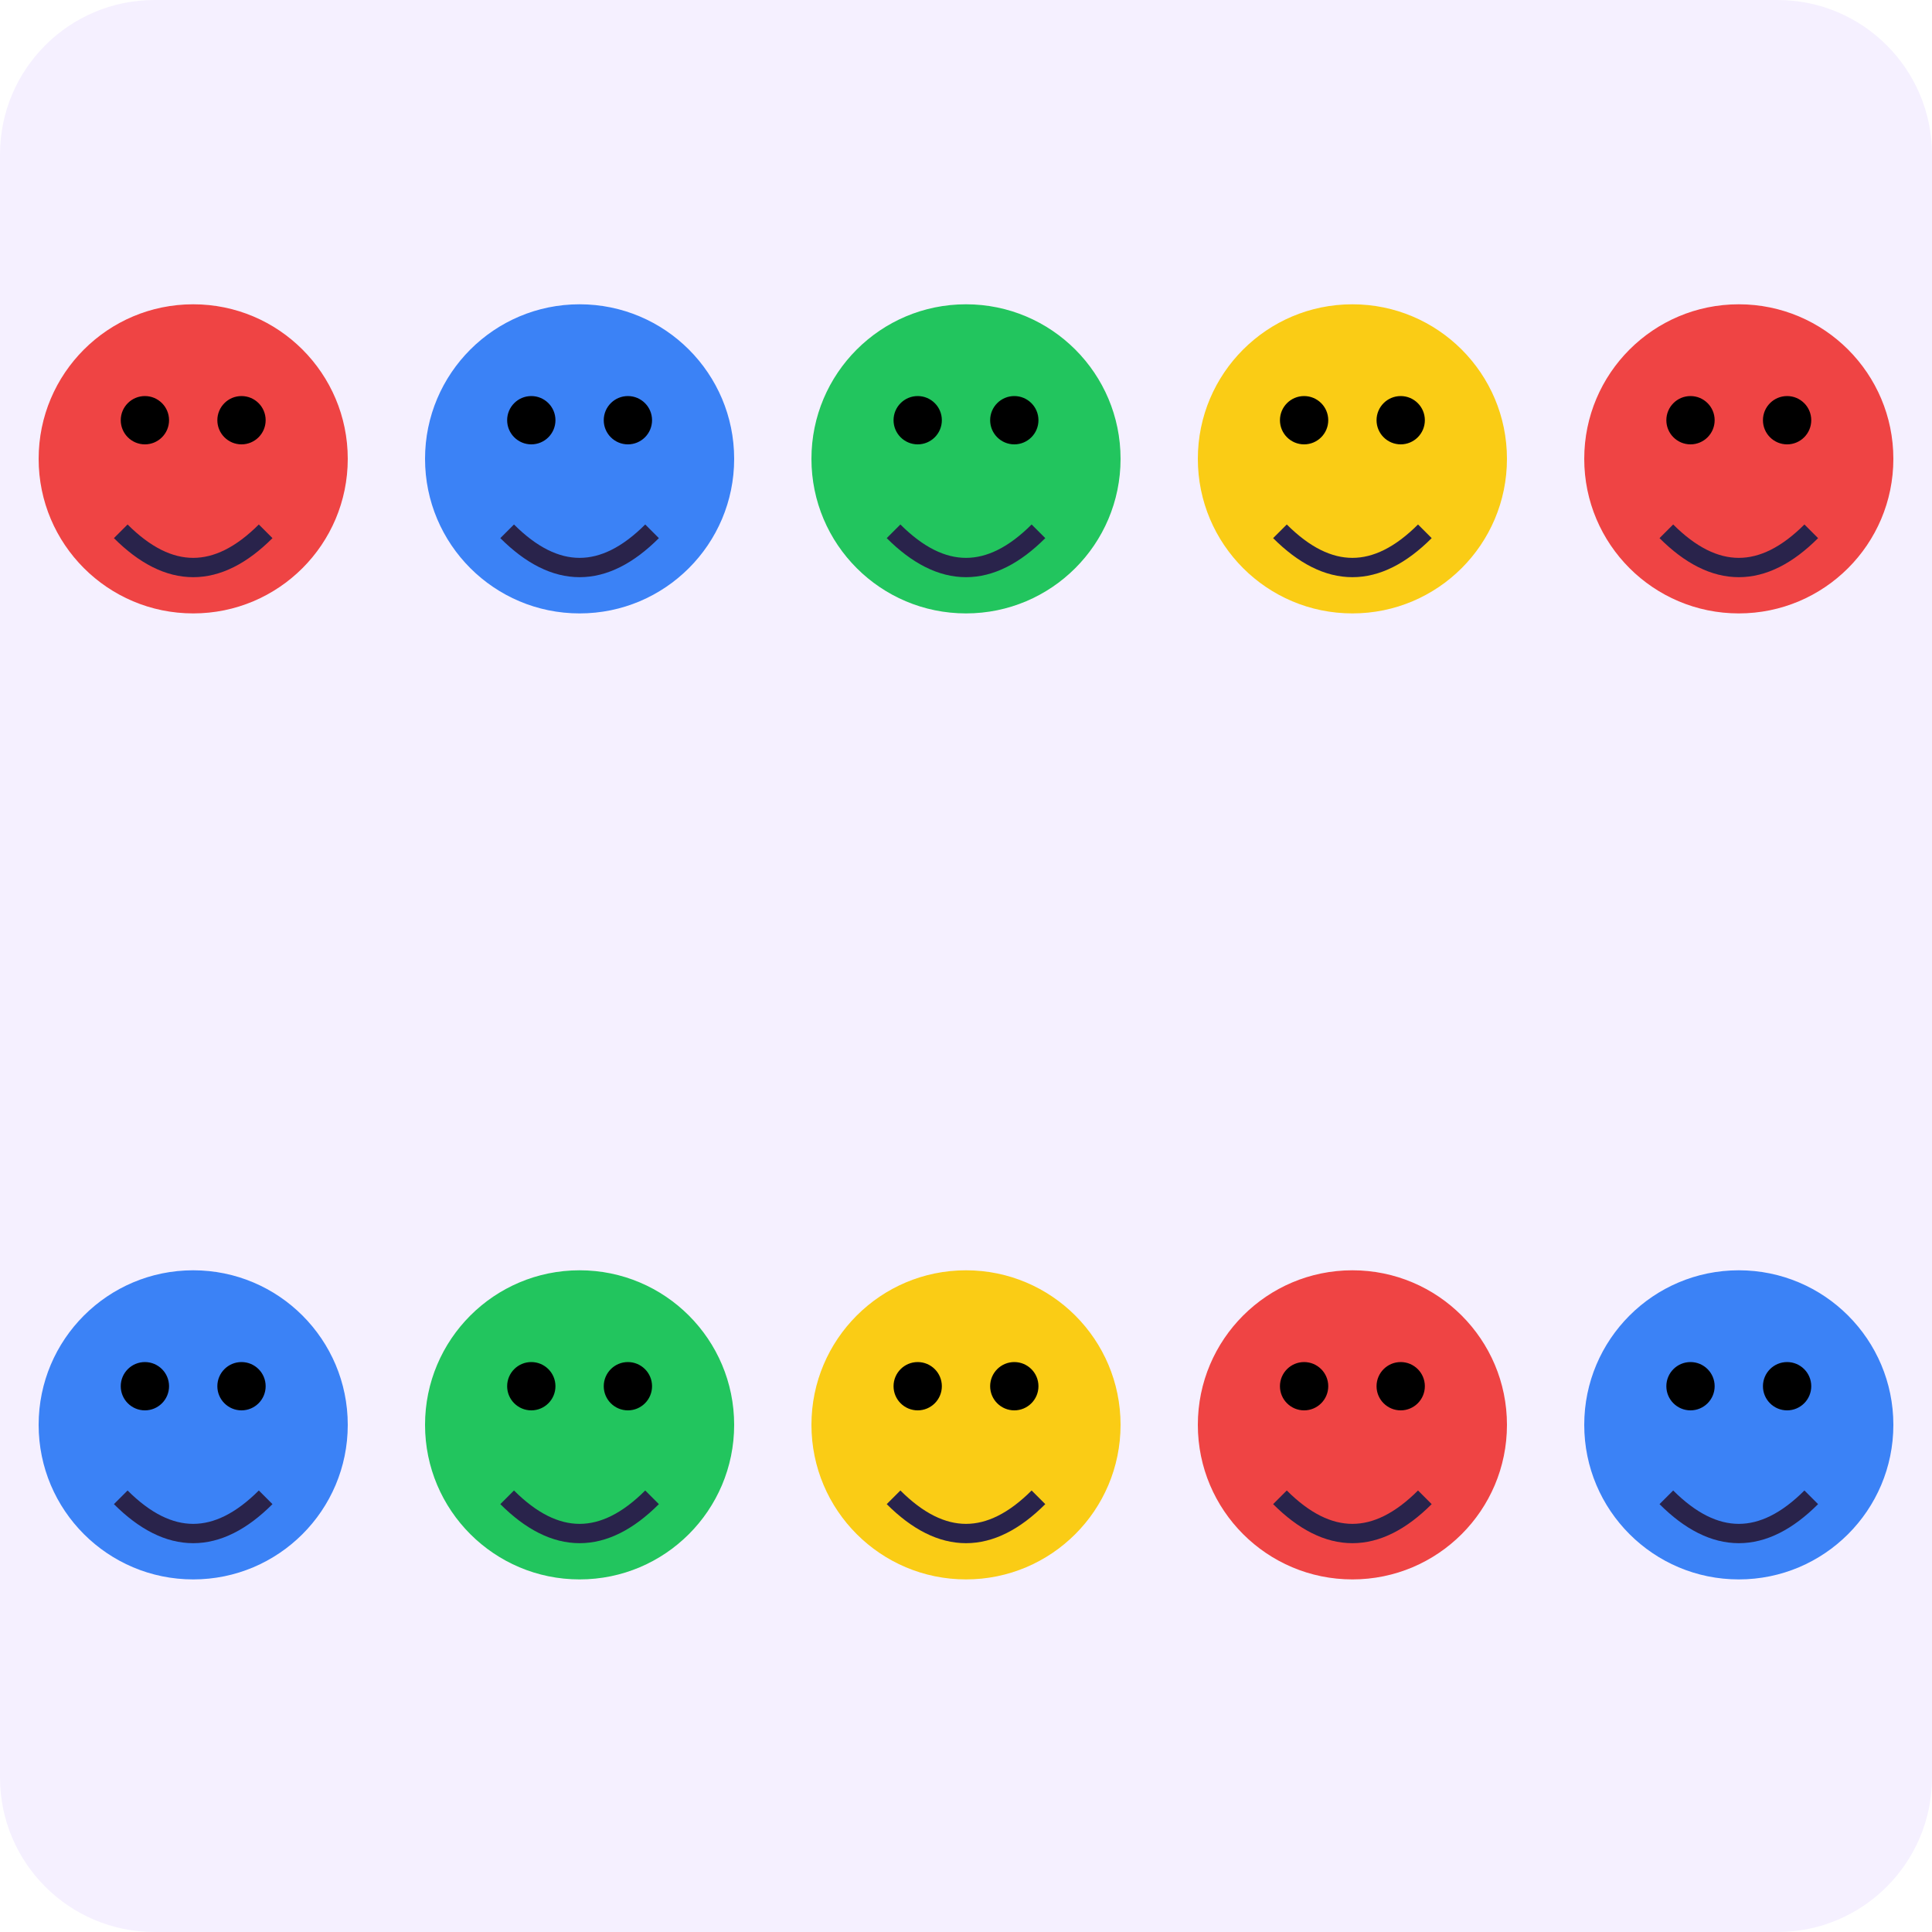
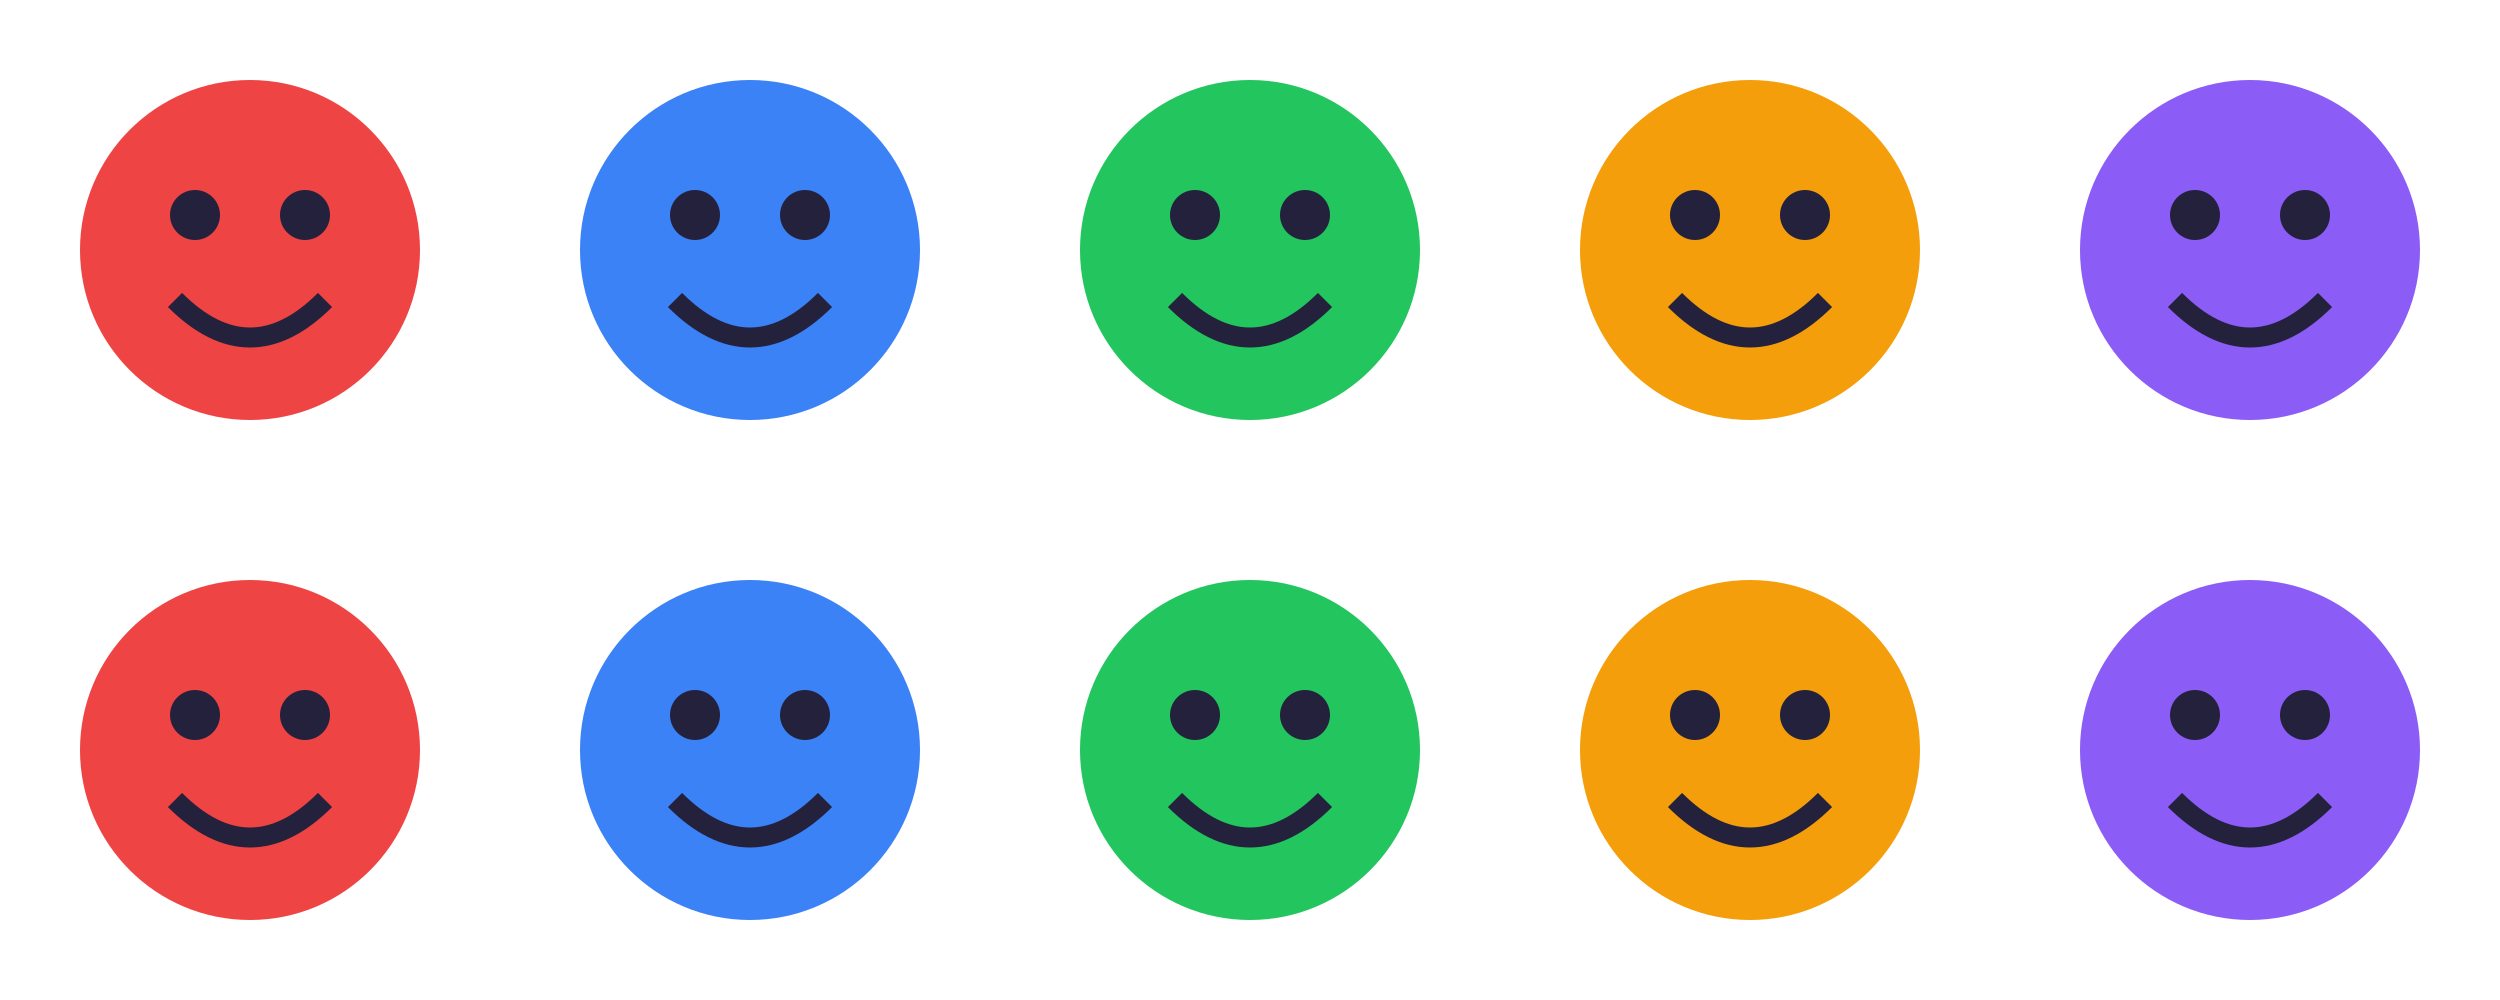
- <svg xmlns="http://www.w3.org/2000/svg" viewBox="0 0 400 400">
-   <rect width="400" height="400" rx="32" fill="#f5f0ff" />
+ <svg xmlns="http://www.w3.org/2000/svg" width="500" height="200" viewBox="0 0 500 200">
  <g transform="translate(0,0)">
-     <circle cx="40" cy="95" r="32" fill="#ef4444" />
-     <circle cx="30" cy="87" r="5" />
-     <circle cx="50" cy="87" r="5" />
-     <path d="M25 110q15 15 30 0" fill="none" stroke="#29234b" stroke-width="4" />
+     <circle cx="50" cy="50" r="34" fill="#ef4444" />
+     <circle cx="39" cy="43" r="5" fill="#24213c" />
+     <circle cx="61" cy="43" r="5" fill="#24213c" />
+     <path d="M35 60q15 15 30 0" fill="none" stroke="#24213c" stroke-width="4" />
  </g>
-   <g transform="translate(80,0)">
-     <circle cx="40" cy="95" r="32" fill="#3b82f6" />
-     <circle cx="30" cy="87" r="5" />
-     <circle cx="50" cy="87" r="5" />
-     <path d="M25 110q15 15 30 0" fill="none" stroke="#29234b" stroke-width="4" />
+   <g transform="translate(100,0)">
+     <circle cx="50" cy="50" r="34" fill="#3b82f6" />
+     <circle cx="39" cy="43" r="5" fill="#24213c" />
+     <circle cx="61" cy="43" r="5" fill="#24213c" />
+     <path d="M35 60q15 15 30 0" fill="none" stroke="#24213c" stroke-width="4" />
  </g>
-   <g transform="translate(160,0)">
-     <circle cx="40" cy="95" r="32" fill="#22c55e" />
-     <circle cx="30" cy="87" r="5" />
-     <circle cx="50" cy="87" r="5" />
-     <path d="M25 110q15 15 30 0" fill="none" stroke="#29234b" stroke-width="4" />
+   <g transform="translate(200,0)">
+     <circle cx="50" cy="50" r="34" fill="#22c55e" />
+     <circle cx="39" cy="43" r="5" fill="#24213c" />
+     <circle cx="61" cy="43" r="5" fill="#24213c" />
+     <path d="M35 60q15 15 30 0" fill="none" stroke="#24213c" stroke-width="4" />
  </g>
-   <g transform="translate(240,0)">
-     <circle cx="40" cy="95" r="32" fill="#facc15" />
-     <circle cx="30" cy="87" r="5" />
-     <circle cx="50" cy="87" r="5" />
-     <path d="M25 110q15 15 30 0" fill="none" stroke="#29234b" stroke-width="4" />
+   <g transform="translate(300,0)">
+     <circle cx="50" cy="50" r="34" fill="#f59e0b" />
+     <circle cx="39" cy="43" r="5" fill="#24213c" />
+     <circle cx="61" cy="43" r="5" fill="#24213c" />
+     <path d="M35 60q15 15 30 0" fill="none" stroke="#24213c" stroke-width="4" />
  </g>
-   <g transform="translate(320,0)">
-     <circle cx="40" cy="95" r="32" fill="#ef4444" />
-     <circle cx="30" cy="87" r="5" />
-     <circle cx="50" cy="87" r="5" />
-     <path d="M25 110q15 15 30 0" fill="none" stroke="#29234b" stroke-width="4" />
+   <g transform="translate(400,0)">
+     <circle cx="50" cy="50" r="34" fill="#8b5cf6" />
+     <circle cx="39" cy="43" r="5" fill="#24213c" />
+     <circle cx="61" cy="43" r="5" fill="#24213c" />
+     <path d="M35 60q15 15 30 0" fill="none" stroke="#24213c" stroke-width="4" />
  </g>
-   <g transform="translate(0,200)">
-     <circle cx="40" cy="95" r="32" fill="#3b82f6" />
-     <circle cx="30" cy="87" r="5" />
-     <circle cx="50" cy="87" r="5" />
-     <path d="M25 110q15 15 30 0" fill="none" stroke="#29234b" stroke-width="4" />
+   <g transform="translate(0,100)">
+     <circle cx="50" cy="50" r="34" fill="#ef4444" />
+     <circle cx="39" cy="43" r="5" fill="#24213c" />
+     <circle cx="61" cy="43" r="5" fill="#24213c" />
+     <path d="M35 60q15 15 30 0" fill="none" stroke="#24213c" stroke-width="4" />
  </g>
-   <g transform="translate(80,200)">
-     <circle cx="40" cy="95" r="32" fill="#22c55e" />
-     <circle cx="30" cy="87" r="5" />
-     <circle cx="50" cy="87" r="5" />
-     <path d="M25 110q15 15 30 0" fill="none" stroke="#29234b" stroke-width="4" />
+   <g transform="translate(100,100)">
+     <circle cx="50" cy="50" r="34" fill="#3b82f6" />
+     <circle cx="39" cy="43" r="5" fill="#24213c" />
+     <circle cx="61" cy="43" r="5" fill="#24213c" />
+     <path d="M35 60q15 15 30 0" fill="none" stroke="#24213c" stroke-width="4" />
  </g>
-   <g transform="translate(160,200)">
-     <circle cx="40" cy="95" r="32" fill="#facc15" />
-     <circle cx="30" cy="87" r="5" />
-     <circle cx="50" cy="87" r="5" />
-     <path d="M25 110q15 15 30 0" fill="none" stroke="#29234b" stroke-width="4" />
+   <g transform="translate(200,100)">
+     <circle cx="50" cy="50" r="34" fill="#22c55e" />
+     <circle cx="39" cy="43" r="5" fill="#24213c" />
+     <circle cx="61" cy="43" r="5" fill="#24213c" />
+     <path d="M35 60q15 15 30 0" fill="none" stroke="#24213c" stroke-width="4" />
  </g>
-   <g transform="translate(240,200)">
-     <circle cx="40" cy="95" r="32" fill="#ef4444" />
-     <circle cx="30" cy="87" r="5" />
-     <circle cx="50" cy="87" r="5" />
-     <path d="M25 110q15 15 30 0" fill="none" stroke="#29234b" stroke-width="4" />
+   <g transform="translate(300,100)">
+     <circle cx="50" cy="50" r="34" fill="#f59e0b" />
+     <circle cx="39" cy="43" r="5" fill="#24213c" />
+     <circle cx="61" cy="43" r="5" fill="#24213c" />
+     <path d="M35 60q15 15 30 0" fill="none" stroke="#24213c" stroke-width="4" />
  </g>
-   <g transform="translate(320,200)">
-     <circle cx="40" cy="95" r="32" fill="#3b82f6" />
-     <circle cx="30" cy="87" r="5" />
-     <circle cx="50" cy="87" r="5" />
-     <path d="M25 110q15 15 30 0" fill="none" stroke="#29234b" stroke-width="4" />
+   <g transform="translate(400,100)">
+     <circle cx="50" cy="50" r="34" fill="#8b5cf6" />
+     <circle cx="39" cy="43" r="5" fill="#24213c" />
+     <circle cx="61" cy="43" r="5" fill="#24213c" />
+     <path d="M35 60q15 15 30 0" fill="none" stroke="#24213c" stroke-width="4" />
  </g>
</svg>
